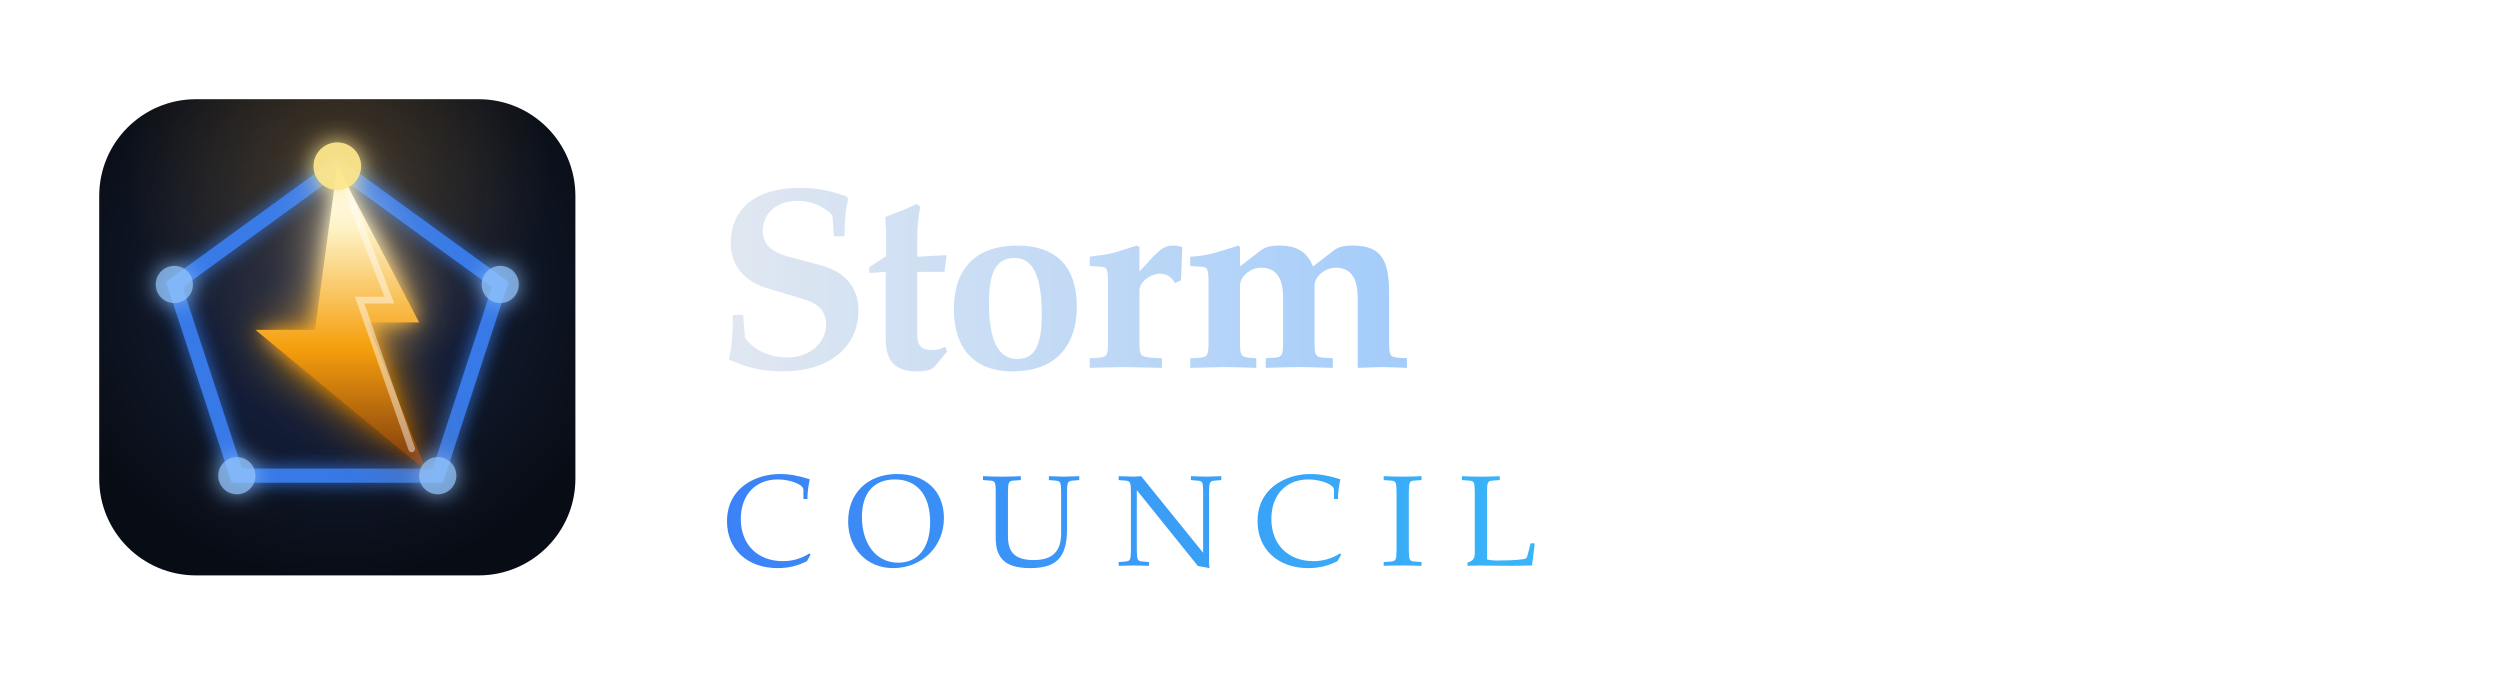
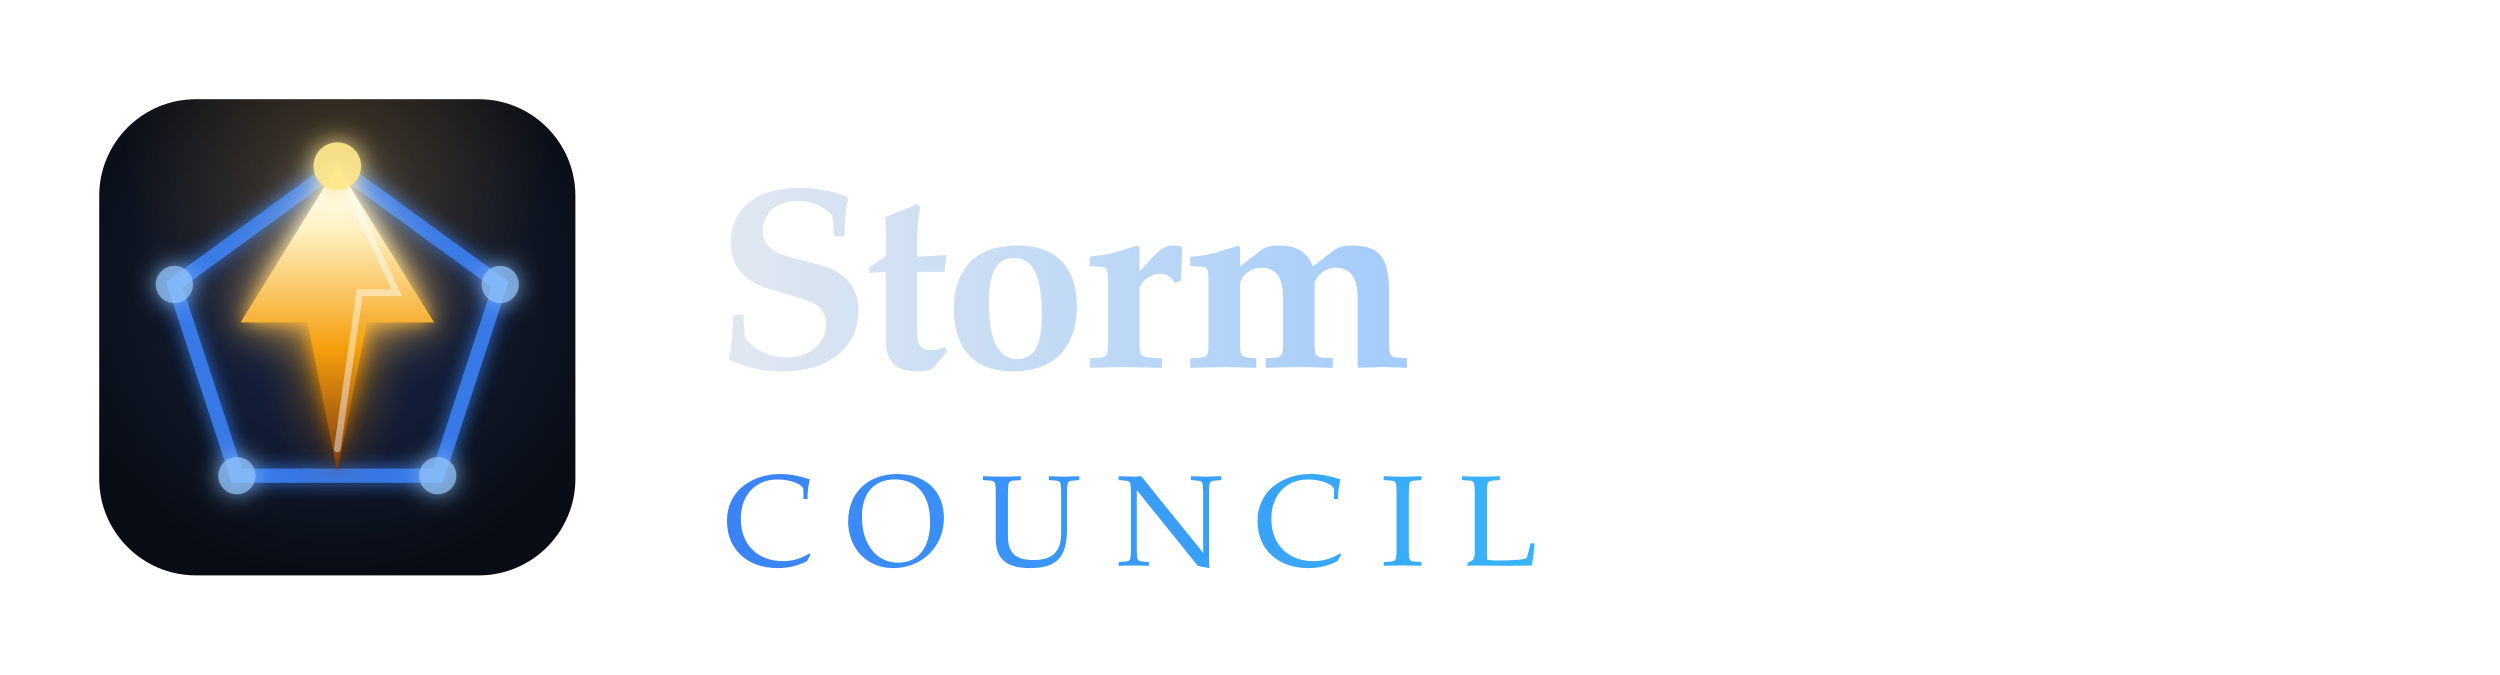
<svg xmlns="http://www.w3.org/2000/svg" viewBox="0 0 252 68" width="252" height="68">
  <defs>
    <radialGradient id="bg-l" cx="50%" cy="40%" r="62%">
      <stop offset="0%" stop-color="#1A2744" />
      <stop offset="100%" stop-color="#080C14" />
    </radialGradient>
    <linearGradient id="bolt-l" x1="0.5" y1="0" x2="0.5" y2="1">
      <stop offset="0%" stop-color="#FFFFFF" />
      <stop offset="20%" stop-color="#FEF3C7" />
      <stop offset="60%" stop-color="#F59E0B" />
      <stop offset="100%" stop-color="#78350F" />
    </linearGradient>
    <filter id="bolt-glow-l" x="-100%" y="-60%" width="300%" height="220%">
      <feGaussianBlur in="SourceGraphic" stdDeviation="3.5" result="g-wide" />
      <feGaussianBlur in="SourceGraphic" stdDeviation="1.2" result="g-tight" />
      <feMerge>
        <feMergeNode in="g-wide" />
        <feMergeNode in="g-tight" />
        <feMergeNode in="SourceGraphic" />
      </feMerge>
    </filter>
    <filter id="pent-glow-l" x="-30%" y="-30%" width="160%" height="160%">
      <feGaussianBlur in="SourceGraphic" stdDeviation="1.2" result="blur" />
      <feMerge>
        <feMergeNode in="blur" />
        <feMergeNode in="SourceGraphic" />
      </feMerge>
    </filter>
    <filter id="node-glow-l" x="-180%" y="-180%" width="460%" height="460%">
      <feGaussianBlur in="SourceGraphic" stdDeviation="1.6" result="blur" />
      <feMerge>
        <feMergeNode in="blur" />
        <feMergeNode in="SourceGraphic" />
      </feMerge>
    </filter>
    <radialGradient id="aura-l" cx="50%" cy="14%" r="45%">
      <stop offset="0%" stop-color="#F59E0B" stop-opacity="0.22" />
      <stop offset="100%" stop-color="#F59E0B" stop-opacity="0" />
    </radialGradient>
    <linearGradient id="grad-storm" x1="72" y1="0" x2="160" y2="0" gradientUnits="userSpaceOnUse">
      <stop offset="0%" stop-color="#E2E8F0" />
      <stop offset="100%" stop-color="#93C5FD" />
    </linearGradient>
    <linearGradient id="grad-council" x1="73" y1="0" x2="168" y2="0" gradientUnits="userSpaceOnUse">
      <stop offset="0%" stop-color="#3B82F6" />
      <stop offset="100%" stop-color="#38BDF8" />
    </linearGradient>
  </defs>
  <g transform="translate(10,10) scale(0.75)">
    <rect width="64" height="64" rx="13" fill="url(#bg-l)" />
    <rect width="64" height="64" rx="13" fill="url(#aura-l)" />
    <polygon points="32,9 10.1,24.9 18.5,50.6 45.5,50.6 53.9,24.9" fill="#1E3A8A" fill-opacity="0.10" stroke="none" />
    <polygon points="32,9 10.1,24.9 18.5,50.6 45.5,50.6 53.9,24.9" fill="none" stroke="#3B82F6" stroke-width="1.9" stroke-opacity="0.85" filter="url(#pent-glow-l)" />
-     <path d="M32,9 L43,30 L36,30 L44,50 L21,31 L29,31 Z" fill="url(#bolt-l)" filter="url(#bolt-glow-l)" />
-     <path d="M32,9 L39,27 L35,27 L42,47" stroke="rgba(255,255,255,0.45)" stroke-width="0.9" fill="none" stroke-linecap="round" />
+     <path d="M32,9 L45,30 L36,30 L32,50 L28,30 L19,30 Z" fill="url(#bolt-l)" filter="url(#bolt-glow-l)" />
+     <path d="M32,9 L40,26 L35,26 L32,47" stroke="rgba(255,255,255,0.45)" stroke-width="0.9" fill="none" stroke-linecap="round" />
    <circle cx="32" cy="9" r="3.2" fill="#FDE68A" filter="url(#node-glow-l)" opacity="0.95" />
    <circle cx="10.1" cy="24.9" r="2.5" fill="#93C5FD" filter="url(#node-glow-l)" opacity="0.80" />
    <circle cx="18.5" cy="50.6" r="2.5" fill="#93C5FD" filter="url(#node-glow-l)" opacity="0.80" />
    <circle cx="45.5" cy="50.6" r="2.5" fill="#93C5FD" filter="url(#node-glow-l)" opacity="0.80" />
    <circle cx="53.9" cy="24.9" r="2.5" fill="#93C5FD" filter="url(#node-glow-l)" opacity="0.80" />
  </g>
  <text x="72" y="37" font-family="'Palatino Linotype', 'Book Antiqua', Palatino, Georgia, serif" font-size="26" font-weight="700" fill="url(#grad-storm)" letter-spacing="-0.5">Storm</text>
  <text x="73" y="57" font-family="'Palatino Linotype', 'Book Antiqua', Palatino, Georgia, serif" font-size="13" font-weight="400" fill="url(#grad-council)" letter-spacing="3.5">COUNCIL</text>
</svg>
